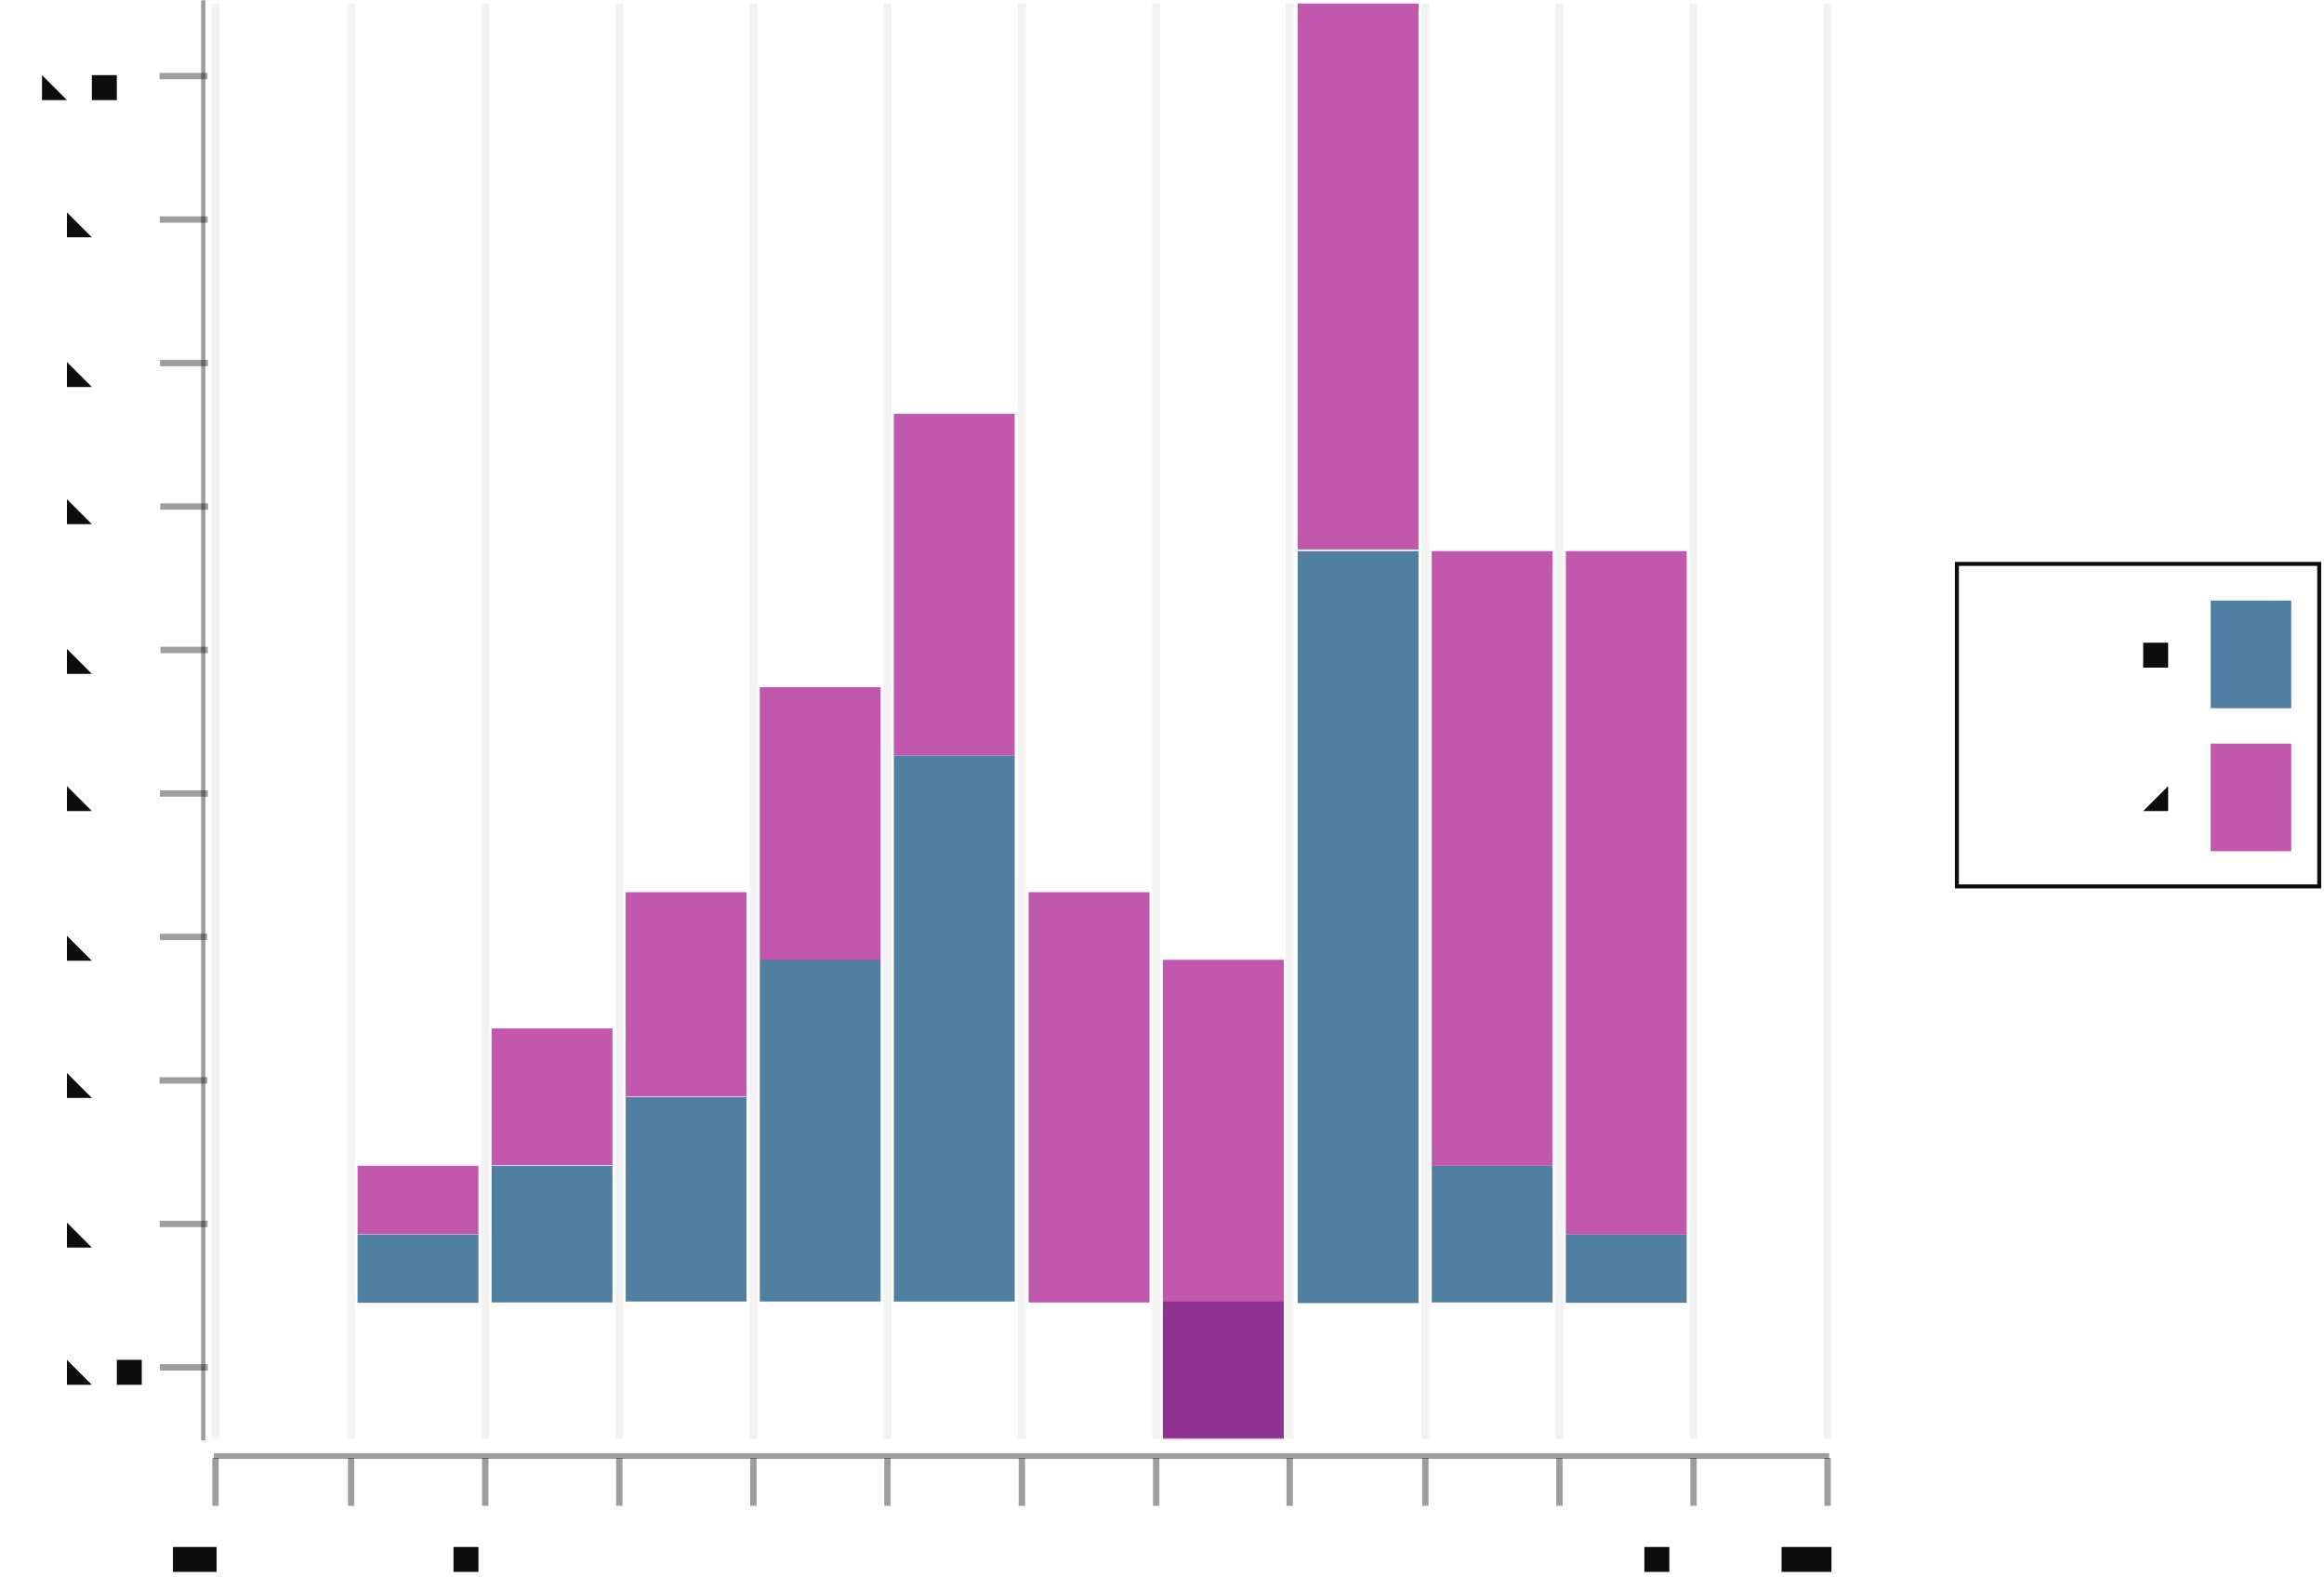
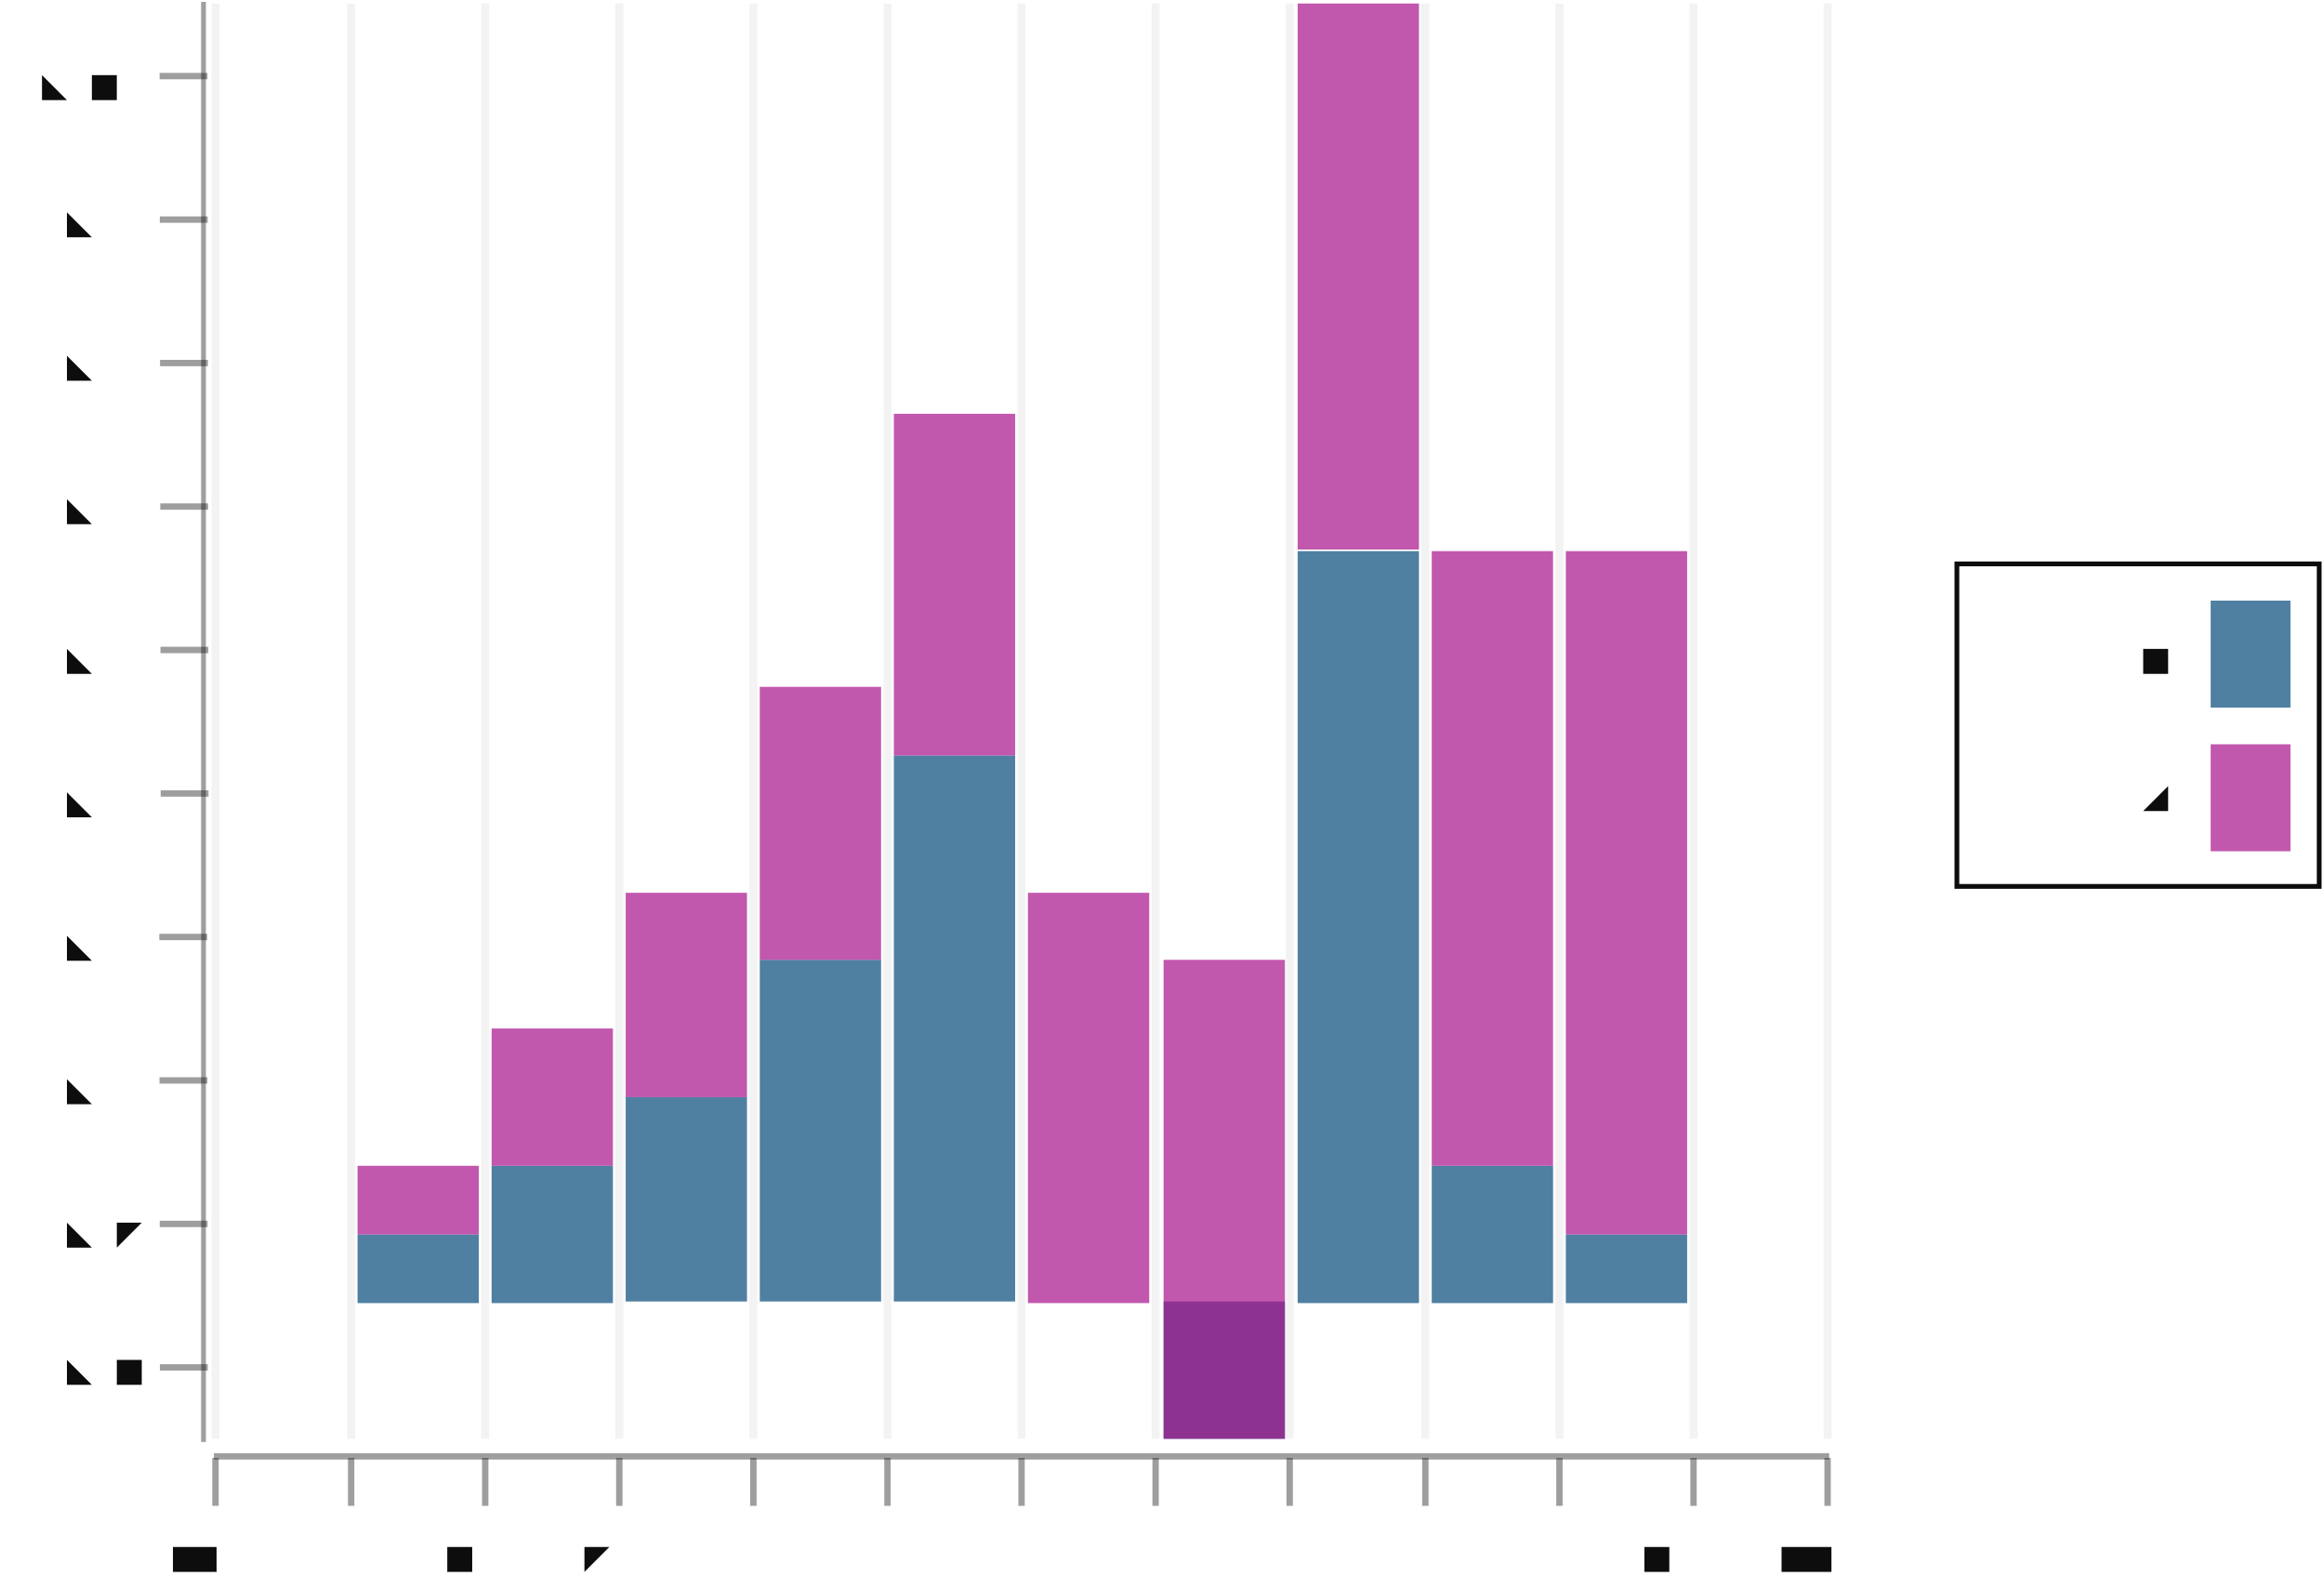
- <svg xmlns="http://www.w3.org/2000/svg" height="300.0" viewBox="-0.706 -0.5 1.456 0.995" width="438.823">
+ <svg xmlns="http://www.w3.org/2000/svg" height="300.00" viewBox="-0.706 -0.5 1.456 0.995" width="438.82">
  <style>svg {
  color-scheme: light dark;
}
{
  .canvas g, .title g, .axisbar g, .ticktext g, .tickglyph g, .ticklines g, .legendContent g text {
    fill: rgba(5%, 5%, 5%, 1.00);
  }
  .ticklines g, .tickglyph g, .legendBorder g {
    stroke: rgba(5%, 5%, 5%, 1.00);
  }
  .legendBorder g {
    fill: rgba(94%, 94%, 94%, 1.00);
  }
}
@media (prefers-color-scheme:dark) {
  .canvas g, .title g, .axisbar g, .ticktext g, .tickglyph g, .ticklines g, .legendContent g text {
    fill: rgba(94%, 94%, 94%, 1.00);
  }
  .ticklines g, .tickglyph g, .legendBorder g {
    stroke: rgba(94%, 94%, 94%, 1.00);
  }
  .legendBorder g {
    fill: rgba(5%, 5%, 5%, 1.00);
  }
}</style>
  <g class="chart">
    <g class="barchart">
-       <g fill="rgba(2%, 29%, 48%, 0.70)" stroke="rgba(2%, 29%, 48%, 1.00)" stroke-width="0.0">
-         <rect height="4.279411445089221e-2" width="7.572115384615391e-2" x="-0.482" y="0.273" />
-         <rect height="8.558822890178436e-2" width="7.572115384615385e-2" x="-0.398" y="0.23" />
-         <rect height="0.128" width="7.572115384615374e-2" x="-0.314" y="0.187" />
-         <rect height="0.214" width="7.572115384615374e-2" x="-0.23" y="0.101" />
-         <rect height="0.342" width="7.572115384615385e-2" x="-0.146" y="-2.6967388233248624e-2" />
-         <rect height="0.0" width="7.572115384615385e-2" x="-6.1562500000000075e-2" y="0.315" />
-         <rect height="8.558822890178436e-2" width="7.572115384615385e-2" x="2.2572115384615232e-2" y="0.315" />
-         <rect height="0.471" width="7.572115384615374e-2" x="0.107" y="-0.155" />
-         <rect height="8.558822890178436e-2" width="7.572115384615374e-2" x="0.191" y="0.23" />
-         <rect height="4.279411445089221e-2" width="7.572115384615385e-2" x="0.275" y="0.273" />
+       <g fill="rgba(2%, 29%, 48%, 0.70)" stroke="rgba(2%, 29%, 48%, 1.00)" stroke-width="0">
+         <rect height="0.043" width="0.076" x="-0.482" y="0.273" />
+         <rect height="0.086" width="0.076" x="-0.398" y="0.23" />
+         <rect height="0.128" width="0.076" x="-0.314" y="0.187" />
+         <rect height="0.214" width="0.076" x="-0.23" y="0.101" />
+         <rect height="0.342" width="0.076" x="-0.146" y="-0.027" />
+         <rect height="0" width="0.076" x="-0.062" y="0.315" />
+         <rect height="0.086" width="0.076" x="0.023" y="0.315" />
+         <rect height="0.471" width="0.076" x="0.107" y="-0.155" />
+         <rect height="0.086" width="0.076" x="0.191" y="0.23" />
+         <rect height="0.043" width="0.076" x="0.275" y="0.273" />
      </g>
-       <g fill="rgba(66%, 7%, 55%, 0.70)" stroke="rgba(66%, 7%, 55%, 1.00)" stroke-width="0.0">
-         <rect height="4.279411445089215e-2" width="7.572115384615391e-2" x="-0.482" y="0.23" />
-         <rect height="8.558822890178436e-2" width="7.572115384615385e-2" x="-0.398" y="0.144" />
-         <rect height="0.128" width="7.572115384615374e-2" x="-0.314" y="5.8620840668535734e-2" />
-         <rect height="0.171" width="7.572115384615374e-2" x="-0.23" y="-6.976150268414072e-2" />
-         <rect height="0.214" width="7.572115384615385e-2" x="-0.146" y="-0.241" />
-         <rect height="0.257" width="7.572115384615385e-2" x="-6.1562500000000075e-2" y="5.8620840668535734e-2" />
-         <rect height="0.3" width="7.572115384615385e-2" x="2.2572115384615232e-2" y="0.101" />
-         <rect height="0.342" width="7.572115384615374e-2" x="0.107" y="-0.498" />
-         <rect height="0.385" width="7.572115384615374e-2" x="0.191" y="-0.155" />
-         <rect height="0.428" width="7.572115384615385e-2" x="0.275" y="-0.155" />
+       <g fill="rgba(66%, 7%, 55%, 0.70)" stroke="rgba(66%, 7%, 55%, 1.00)" stroke-width="0">
+         <rect height="0.043" width="0.076" x="-0.482" y="0.23" />
+         <rect height="0.086" width="0.076" x="-0.398" y="0.144" />
+         <rect height="0.128" width="0.076" x="-0.314" y="0.059" />
+         <rect height="0.171" width="0.076" x="-0.23" y="-0.07" />
+         <rect height="0.214" width="0.076" x="-0.146" y="-0.241" />
+         <rect height="0.257" width="0.076" x="-0.062" y="0.059" />
+         <rect height="0.3" width="0.076" x="0.023" y="0.101" />
+         <rect height="0.342" width="0.076" x="0.107" y="-0.498" />
+         <rect height="0.385" width="0.076" x="0.191" y="-0.155" />
+         <rect height="0.428" width="0.076" x="0.275" y="-0.155" />
      </g>
    </g>
  </g>
  <g class="hud">
    <g class="axis">
      <g class="ticks">
        <g class="tickglyph">
-           <g fill="rgba(5%, 5%, 5%, 0.40)" stroke="rgba(5%, 5%, 5%, 0.40)" stroke-width="4.0e-3">
+           <g fill="rgba(5%, 5%, 5%, 0.40)" stroke="rgba(5%, 5%, 5%, 0.40)" stroke-width="0.004">
            <polyline points="-0.571,0.443 -0.571,0.413" />
            <polyline points="-0.486,0.443 -0.486,0.413" />
            <polyline points="-0.402,0.443 -0.402,0.413" />
            <polyline points="-0.318,0.443 -0.318,0.413" />
            <polyline points="-0.234,0.443 -0.234,0.413" />
            <polyline points="-0.15,0.443 -0.15,0.413" />
-             <polyline points="-6.57692307692308e-2,0.443 -6.57692307692308e-2,0.413" />
-             <polyline points="1.8365384615384395e-2,0.443 1.8365384615384395e-2,0.413" />
+             <polyline points="-0.066,0.443 -0.066,0.413" />
+             <polyline points="0.018,0.443 0.018,0.413" />
            <polyline points="0.102,0.443 0.102,0.413" />
            <polyline points="0.187,0.443 0.187,0.413" />
            <polyline points="0.271,0.443 0.271,0.413" />
            <polyline points="0.355,0.443 0.355,0.413" />
            <polyline points="0.439,0.443 0.439,0.413" />
          </g>
        </g>
        <g class="ticktext">
-           <g fill="rgba(5%, 5%, 5%, 1.00)" font-size="3.3653846153846145e-2" stroke="none" stroke-width="0.0" text-anchor="middle">
+           <g fill="rgba(5%, 5%, 5%, 1.00)" font-size="0.034" stroke="none" stroke-width="0.0" text-anchor="middle">
            <text x="-0.571" y="0.485">-1.0</text>
            <text x="-0.486" y="0.485"> 0.0</text>
            <text x="-0.402" y="0.485"> 1.0</text>
            <text x="-0.318" y="0.485"> 2.0</text>
            <text x="-0.234" y="0.485"> 3.0</text>
            <text x="-0.15" y="0.485"> 4.0</text>
-             <text x="-6.57692307692308e-2" y="0.485"> 5.0</text>
-             <text x="1.8365384615384395e-2" y="0.485"> 6.0</text>
+             <text x="-0.066" y="0.485"> 5.0</text>
+             <text x="0.018" y="0.485"> 6.0</text>
            <text x="0.102" y="0.485"> 7.0</text>
            <text x="0.187" y="0.485"> 8.0</text>
            <text x="0.271" y="0.485"> 9.0</text>
            <text x="0.355" y="0.485">10.0</text>
            <text x="0.439" y="0.485">11.0</text>
          </g>
        </g>
        <g class="ticklines">
-           <g fill="none" stroke="rgba(5%, 5%, 5%, 0.05)" stroke-width="5.0e-3">
+           <g fill="none" stroke="rgba(5%, 5%, 5%, 0.05)" stroke-width="0.005">
            <polyline points="-0.571,0.401 -0.571,-0.498" />
            <polyline points="-0.486,0.401 -0.486,-0.498" />
            <polyline points="-0.402,0.401 -0.402,-0.498" />
            <polyline points="-0.318,0.401 -0.318,-0.498" />
            <polyline points="-0.234,0.401 -0.234,-0.498" />
            <polyline points="-0.15,0.401 -0.15,-0.498" />
-             <polyline points="-6.57692307692308e-2,0.401 -6.57692307692308e-2,-0.498" />
-             <polyline points="1.8365384615384395e-2,0.401 1.8365384615384395e-2,-0.498" />
+             <polyline points="-0.066,0.401 -0.066,-0.498" />
+             <polyline points="0.018,0.401 0.018,-0.498" />
            <polyline points="0.102,0.401 0.102,-0.498" />
            <polyline points="0.187,0.401 0.187,-0.498" />
            <polyline points="0.271,0.401 0.271,-0.498" />
            <polyline points="0.355,0.401 0.355,-0.498" />
            <polyline points="0.439,0.401 0.439,-0.498" />
          </g>
        </g>
      </g>
      <g class="axisbar">
-         <g fill="rgba(5%, 5%, 5%, 0.40)" stroke="rgba(0%, 0%, 0%, 0.00)" stroke-width="0.0">
-           <rect height="3.594705613874871e-3" width="1.012" x="-0.572" y="0.41" />
+         <g fill="rgba(5%, 5%, 5%, 0.40)" stroke="rgba(0%, 0%, 0%, 0.00)" stroke-width="0">
+           <rect height="0.004" width="1.012" x="-0.572" y="0.41" />
        </g>
      </g>
    </g>
    <g class="axis">
      <g class="ticks">
        <g class="tickglyph">
-           <g fill="rgba(5%, 5%, 5%, 0.40)" stroke="rgba(5%, 5%, 5%, 0.40)" stroke-width="4.0e-3">
-             <g transform="rotate(-90.0, -0.5907692, 0.3560399)">
+           <g fill="rgba(5%, 5%, 5%, 0.40)" stroke="rgba(5%, 5%, 5%, 0.40)" stroke-width="0.004">
+             <g transform="rotate(-90.000, -0.59077, 0.35604)">
              <polyline points="-0.591,0.371 -0.591,0.341" />
            </g>
-             <g transform="rotate(-90.0, -0.5907692, 0.2661723)">
+             <g transform="rotate(-90.000, -0.59077, 0.26617)">
              <polyline points="-0.591,0.281 -0.591,0.251" />
            </g>
-             <g transform="rotate(-90.0, -0.5907692, 0.1763047)">
+             <g transform="rotate(-90.000, -0.59077, 0.1763)">
              <polyline points="-0.591,0.191 -0.591,0.161" />
            </g>
-             <g transform="rotate(-90.0, -0.5907692, 8.643701506161561e-2)">
-               <polyline points="-0.591,0.101 -0.591,7.143701506161561e-2" />
+             <g transform="rotate(-90.000, -0.59077, 0.086437)">
+               <polyline points="-0.591,0.101 -0.591,0.071" />
            </g>
-             <g transform="rotate(-90.0, -0.5907692, -3.4306252852580044e-3)">
-               <polyline points="-0.591,1.1569374714741995e-2 -0.591,-1.8430625285258004e-2" />
+             <g transform="rotate(-90.000, -0.59077, -0.0034306)">
+               <polyline points="-0.591,0.012 -0.591,-0.018" />
            </g>
-             <g transform="rotate(-90.0, -0.5907692, -9.32982656321315e-2)">
-               <polyline points="-0.591,-7.82982656321315e-2 -0.591,-0.108" />
+             <g transform="rotate(-90.000, -0.59077, -0.093298)">
+               <polyline points="-0.591,-0.078 -0.591,-0.108" />
            </g>
-             <g transform="rotate(-90.0, -0.5907692, -0.1831659)">
+             <g transform="rotate(-90.000, -0.59077, -0.18317)">
              <polyline points="-0.591,-0.168 -0.591,-0.198" />
            </g>
-             <g transform="rotate(-90.0, -0.5907692, -0.2730335)">
+             <g transform="rotate(-90.000, -0.59077, -0.27303)">
              <polyline points="-0.591,-0.258 -0.591,-0.288" />
            </g>
-             <g transform="rotate(-90.0, -0.5907692, -0.3629012)">
+             <g transform="rotate(-90.000, -0.59077, -0.3629)">
              <polyline points="-0.591,-0.348 -0.591,-0.378" />
            </g>
-             <g transform="rotate(-90.0, -0.5907692, -0.4527688)">
+             <g transform="rotate(-90.000, -0.59077, -0.45277)">
              <polyline points="-0.591,-0.438 -0.591,-0.468" />
            </g>
          </g>
        </g>
        <g class="ticktext">
-           <g fill="rgba(5%, 5%, 5%, 1.00)" font-size="3.3653846153846145e-2" stroke="none" stroke-width="0.0" text-anchor="end">
+           <g fill="rgba(5%, 5%, 5%, 1.00)" font-size="0.034" stroke="none" stroke-width="0.0" text-anchor="end">
            <text x="-0.615" y="0.368">row 1</text>
            <text x="-0.615" y="0.279">row 2</text>
            <text x="-0.615" y="0.189">row 3</text>
-             <text x="-0.615" y="9.879381560931072e-2">row 4</text>
-             <text x="-0.615" y="8.926175262437108e-3">row 5</text>
-             <text x="-0.615" y="-8.094146508443634e-2">row 6</text>
+             <text x="-0.615" y="0.099">row 4</text>
+             <text x="-0.615" y="0.009">row 5</text>
+             <text x="-0.615" y="-0.081">row 6</text>
            <text x="-0.615" y="-0.171">row 7</text>
            <text x="-0.615" y="-0.261">row 8</text>
            <text x="-0.615" y="-0.351">row 9</text>
            <text x="-0.615" y="-0.44">row 10</text>
          </g>
        </g>
      </g>
      <g class="axisbar">
-         <g fill="rgba(5%, 5%, 5%, 0.40)" stroke="rgba(0%, 0%, 0%, 0.00)" stroke-width="0.0">
-           <rect height="0.902" width="2.6923076923076605e-3" x="-0.58" y="-0.5" />
+         <g fill="rgba(5%, 5%, 5%, 0.40)" stroke="rgba(0%, 0%, 0%, 0.00)" stroke-width="0">
+           <rect height="0.902" width="0.003" x="-0.58" y="-0.499" />
        </g>
      </g>
    </g>
    <g class="legend">
      <g class="legendBorder">
-         <g fill="rgba(5%, 5%, 5%, 0.00)" stroke="rgba(5%, 5%, 5%, 1.00)" stroke-width="2.5e-3">
+         <g fill="rgba(5%, 5%, 5%, 0.00)" stroke="rgba(5%, 5%, 5%, 1.00)" stroke-width="0.003">
          <rect height="0.202" width="0.227" x="0.52" y="-0.147" />
        </g>
      </g>
      <g class="legendContent">
-         <g fill="rgba(5%, 5%, 5%, 1.00)" font-size="3.0288461538461528e-2" stroke="none" stroke-width="0.0" text-anchor="start">
-           <text x="0.537" y="9.375513464171537e-3">column 2</text>
+         <g fill="rgba(5%, 5%, 5%, 1.00)" font-size="0.03" stroke="none" stroke-width="0.0" text-anchor="start">
+           <text x="0.537" y="0.009">column 2</text>
        </g>
-         <g fill="rgba(66%, 7%, 55%, 0.70)" stroke="rgba(66%, 7%, 55%, 1.00)" stroke-width="0.0">
-           <rect height="6.740073026015514e-2" width="5.0480769230769384e-2" x="0.679" y="-3.443496120492928e-2" />
+         <g fill="rgba(66%, 7%, 55%, 0.70)" stroke="rgba(66%, 7%, 55%, 1.00)" stroke-width="0">
+           <rect height="0.067" width="0.05" x="0.679" y="-0.034" />
        </g>
-         <g fill="rgba(5%, 5%, 5%, 1.00)" font-size="3.0288461538461528e-2" stroke="none" stroke-width="0.0" text-anchor="start">
-           <text x="0.537" y="-8.049212688270202e-2">column 1</text>
+         <g fill="rgba(5%, 5%, 5%, 1.00)" font-size="0.03" stroke="none" stroke-width="0.0" text-anchor="start">
+           <text x="0.537" y="-0.08">column 1</text>
        </g>
-         <g fill="rgba(2%, 29%, 48%, 0.70)" stroke="rgba(2%, 29%, 48%, 1.00)" stroke-width="0.0">
-           <rect height="6.740073026015514e-2" width="5.0480769230769384e-2" x="0.679" y="-0.124" />
+         <g fill="rgba(2%, 29%, 48%, 0.70)" stroke="rgba(2%, 29%, 48%, 1.00)" stroke-width="0">
+           <rect height="0.067" width="0.05" x="0.679" y="-0.124" />
        </g>
      </g>
    </g>
  </g>
</svg>
